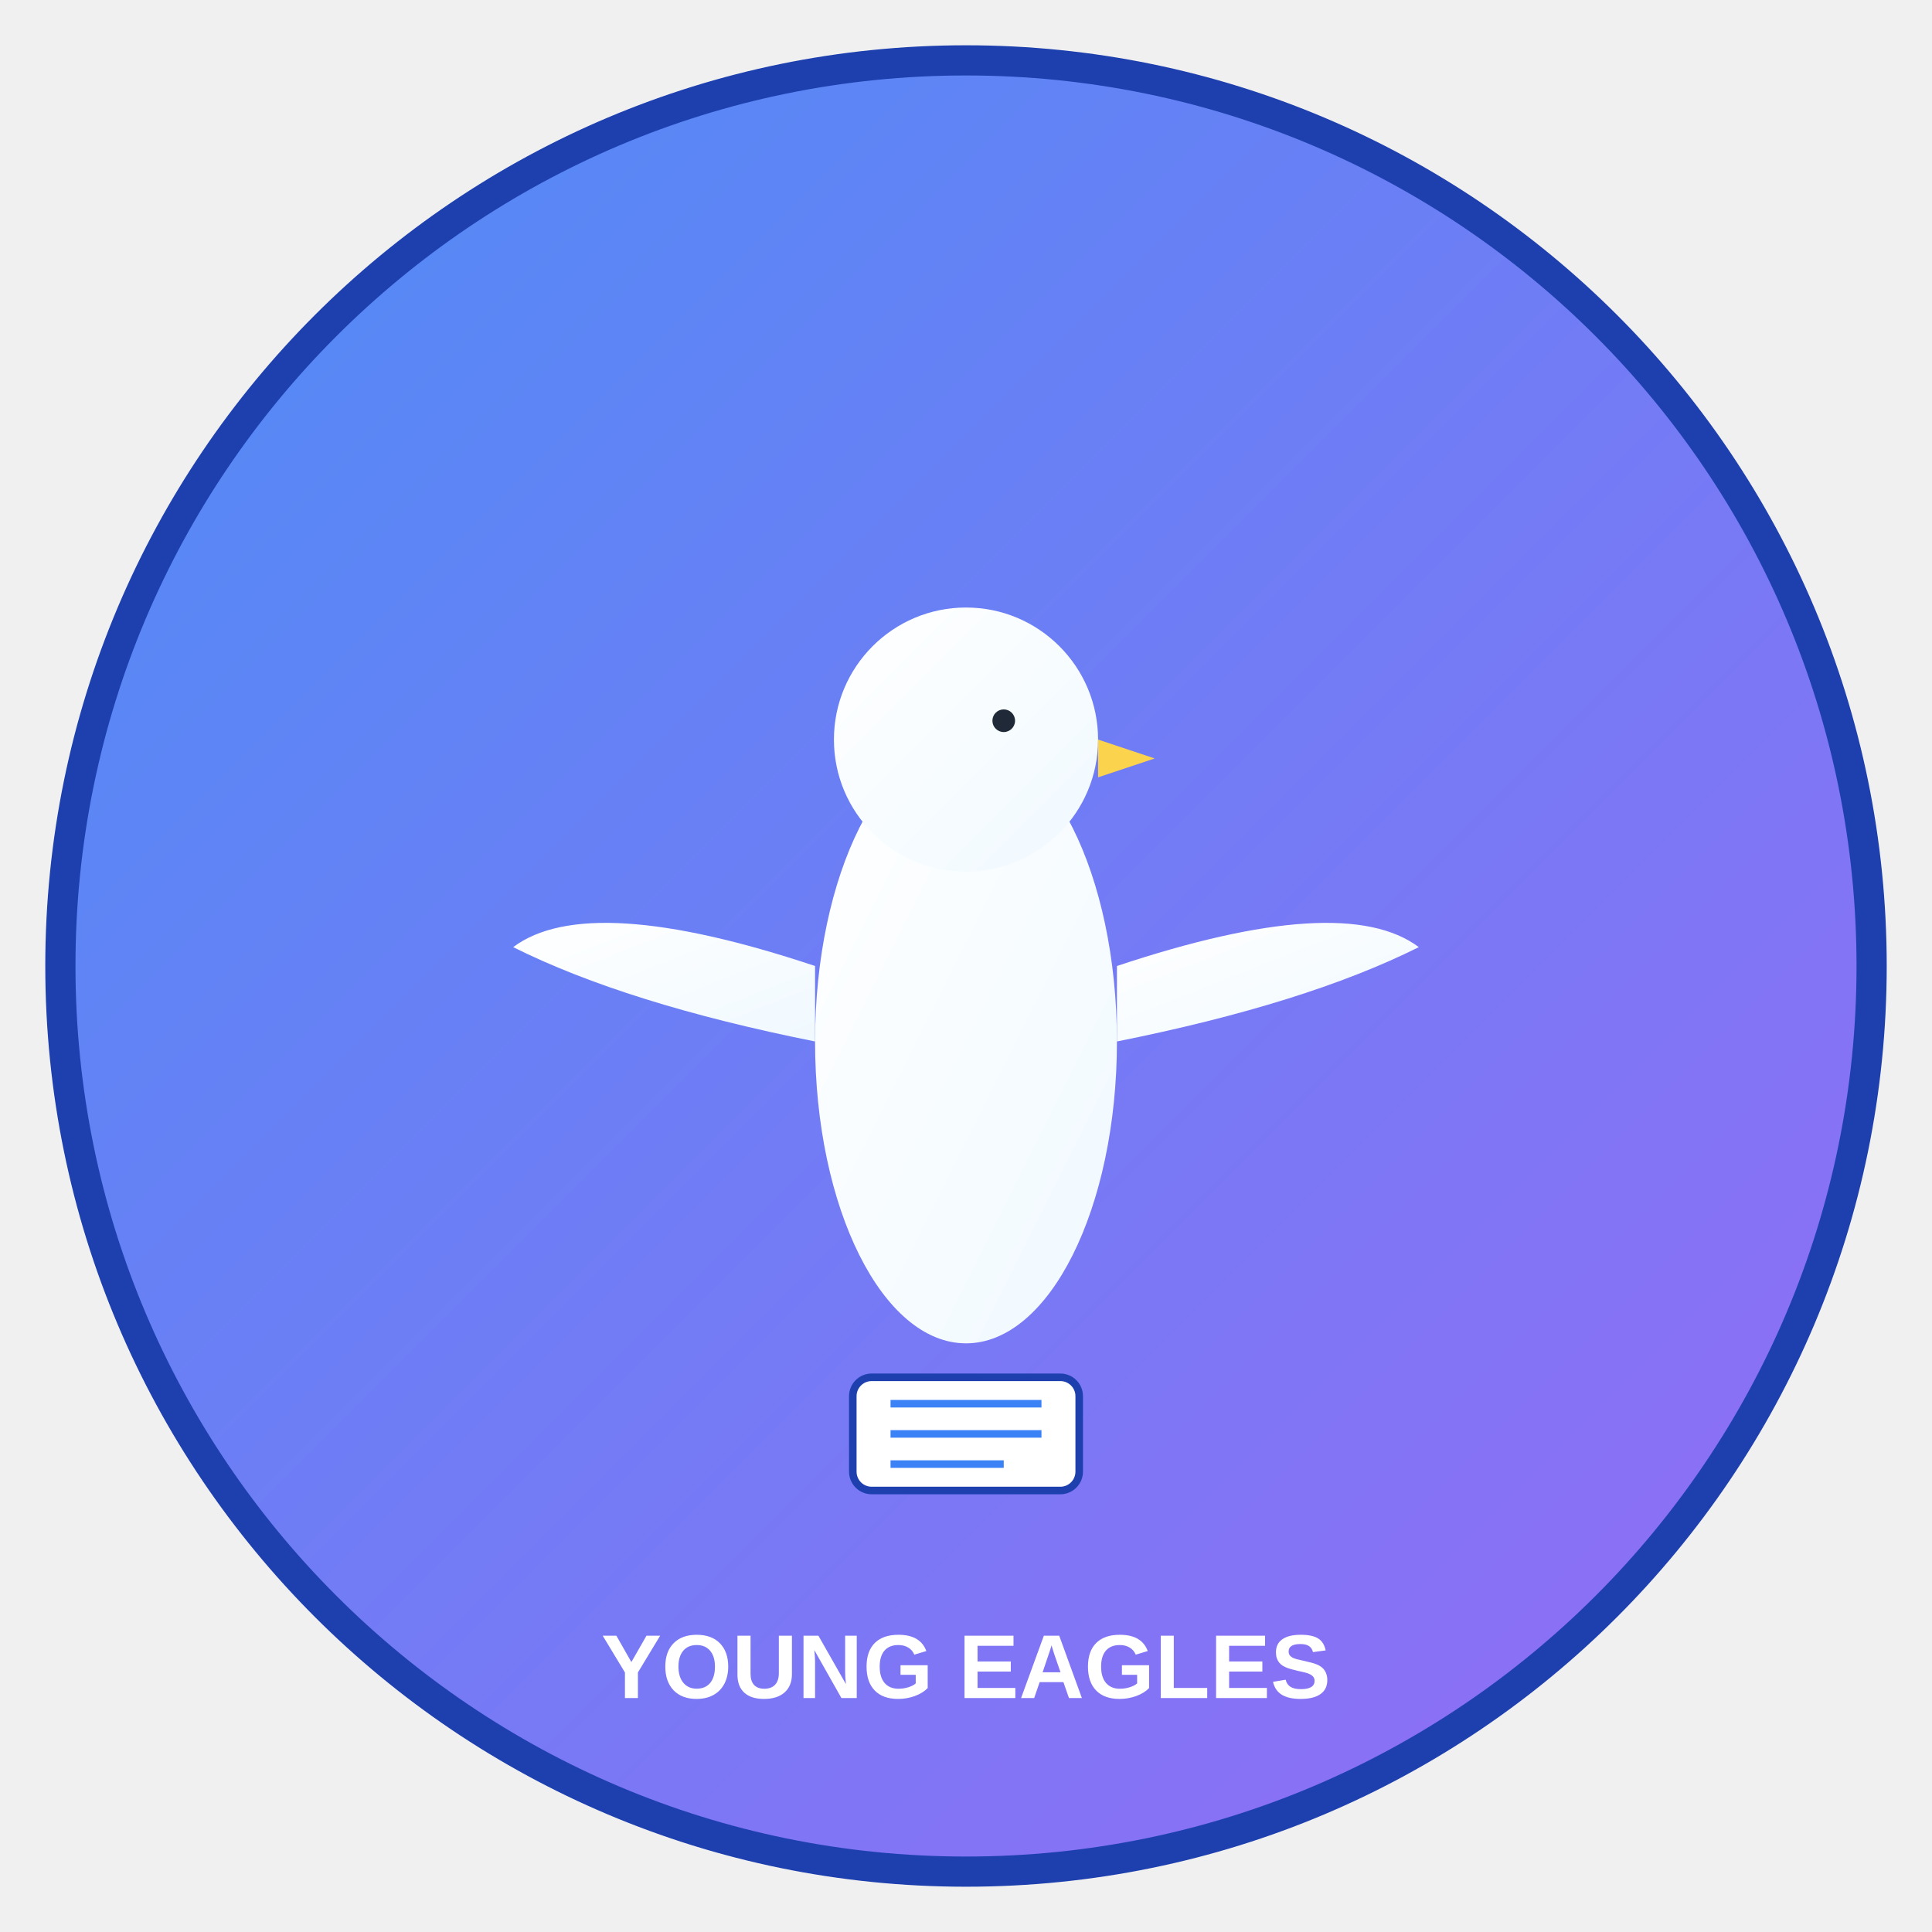
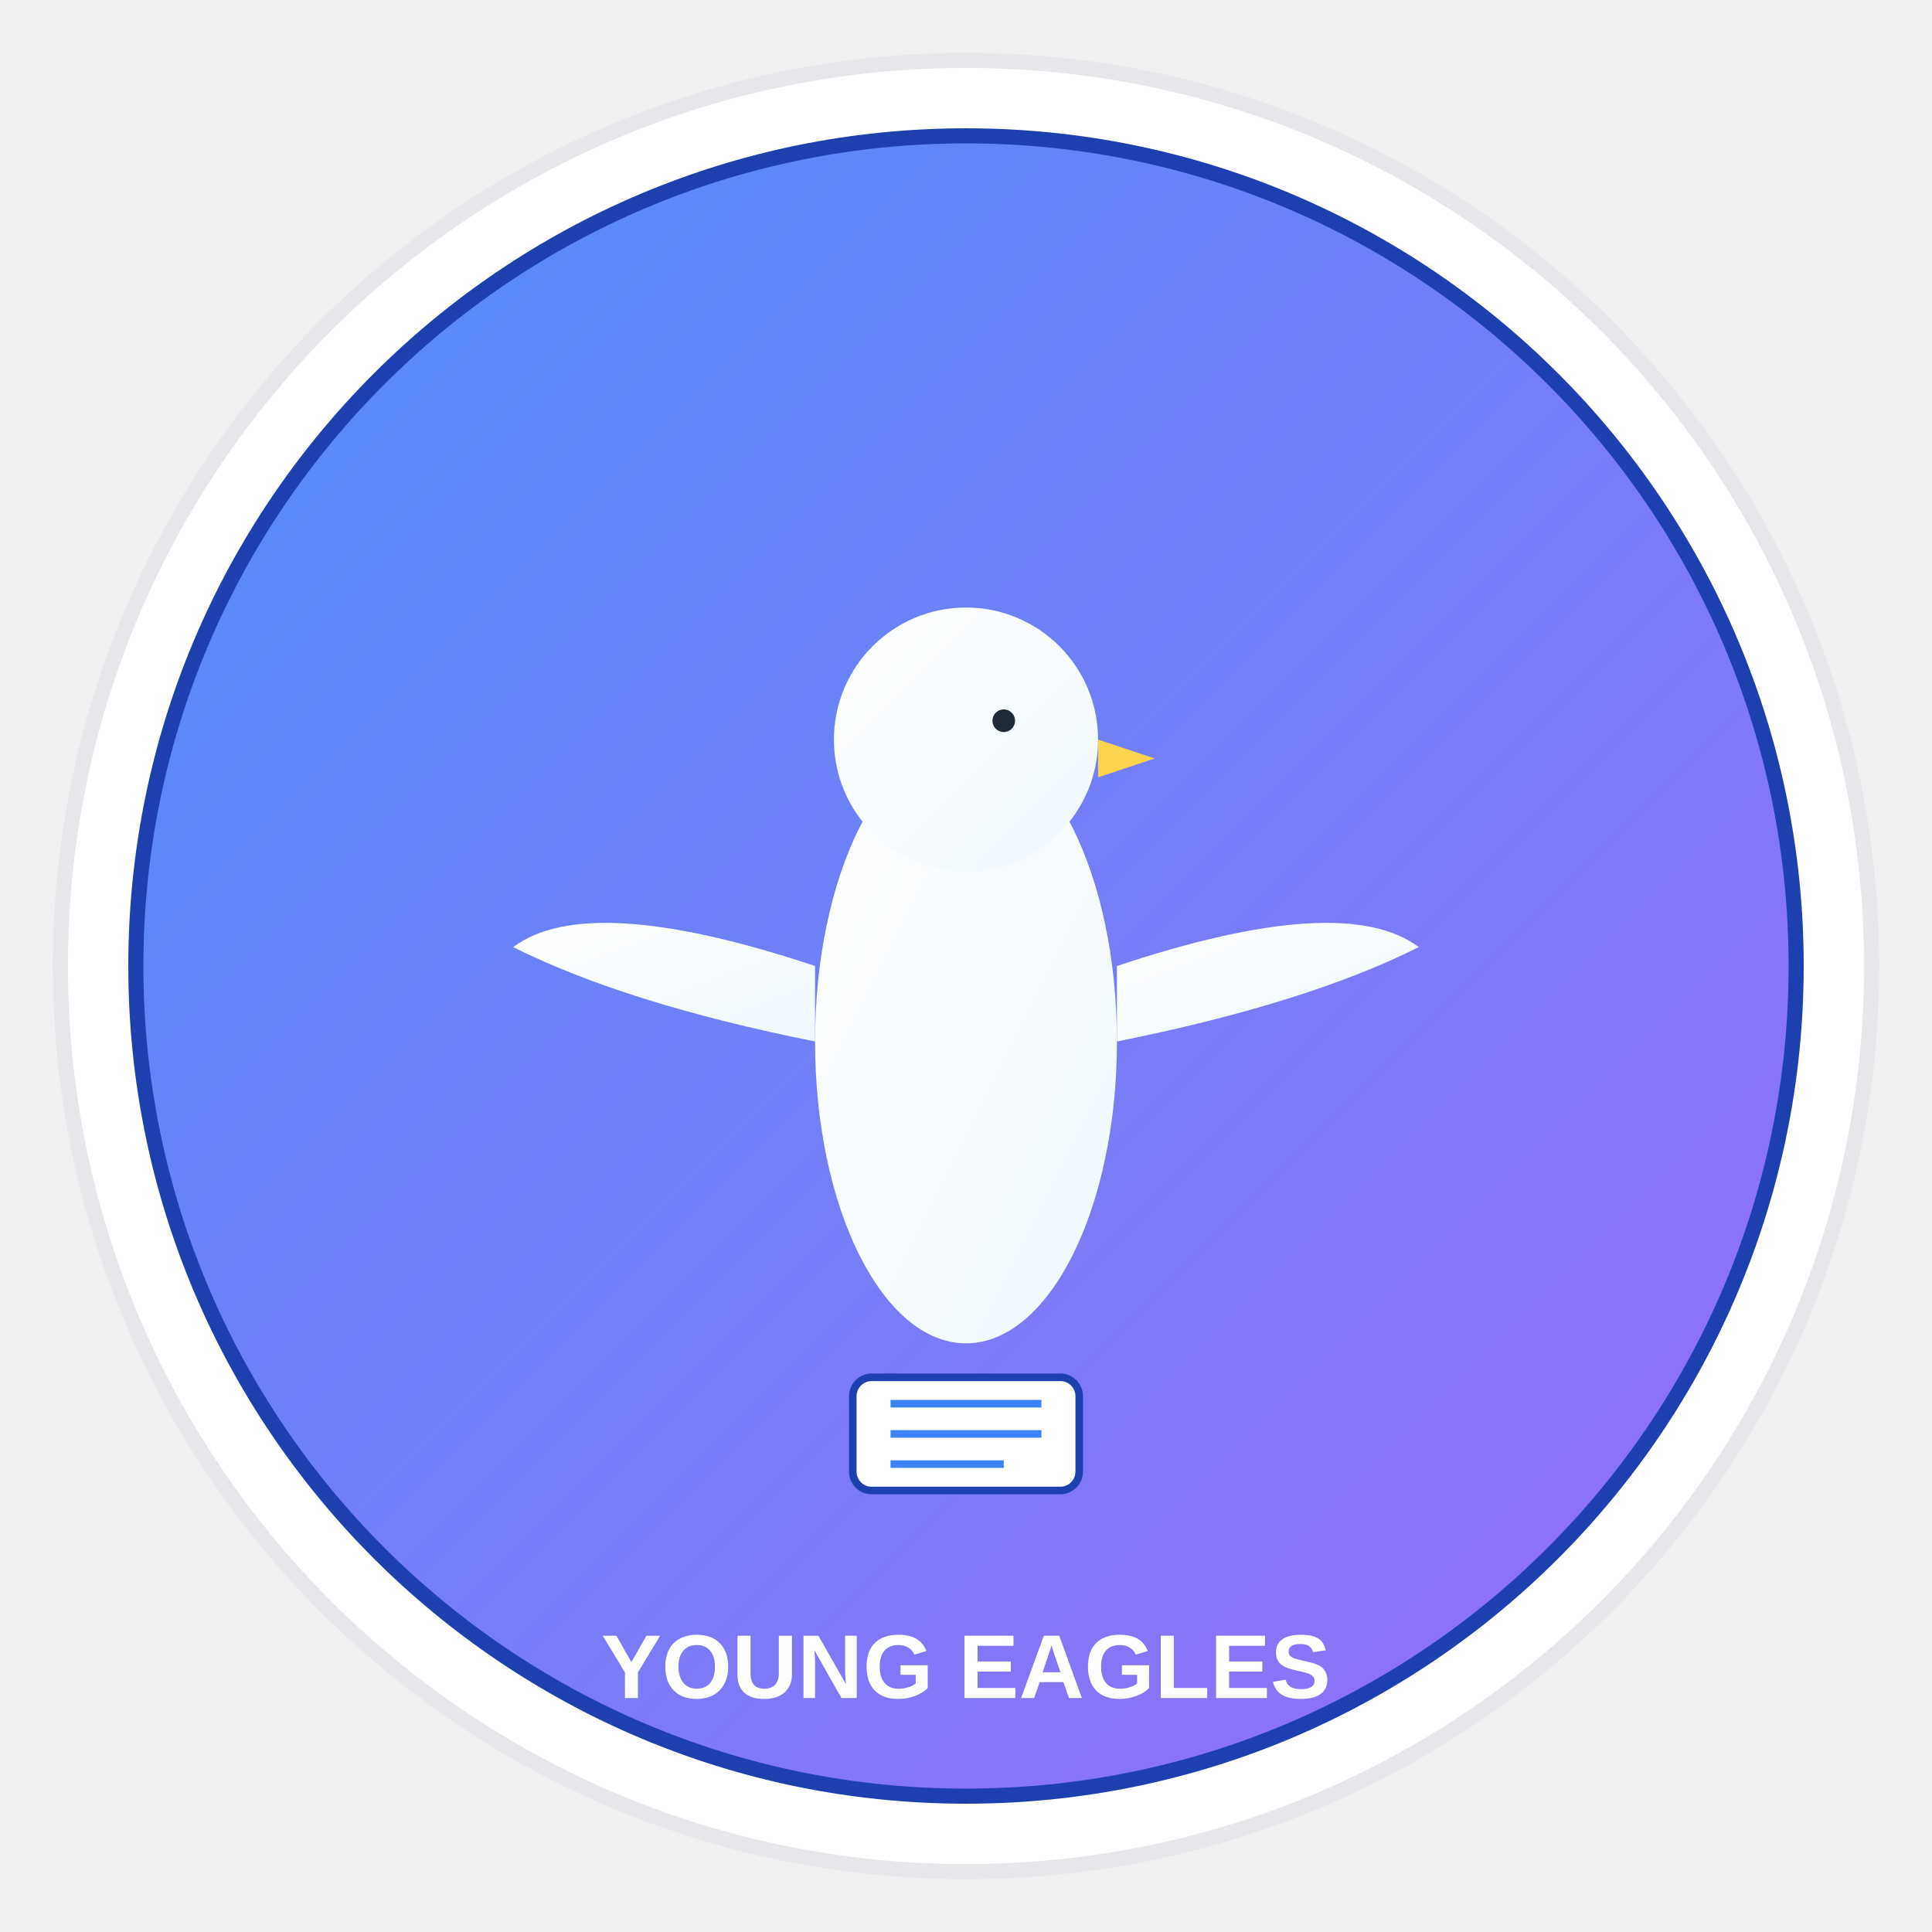
<svg xmlns="http://www.w3.org/2000/svg" width="512" height="512" viewBox="0 0 512 512">
  <defs>
    <linearGradient id="bgGradient" x1="0%" y1="0%" x2="100%" y2="100%">
      <stop offset="0%" style="stop-color:#3B82F6;stop-opacity:0.9" />
      <stop offset="100%" style="stop-color:#8B5CF6;stop-opacity:0.9" />
    </linearGradient>
    <linearGradient id="eagleGradient" x1="0%" y1="0%" x2="100%" y2="100%">
      <stop offset="0%" style="stop-color:#FFFFFF;stop-opacity:1" />
      <stop offset="100%" style="stop-color:#F0F9FF;stop-opacity:1" />
    </linearGradient>
  </defs>
-   <circle cx="256" cy="256" r="240" fill="url(#bgGradient)" stroke="#1E40AF" stroke-width="8" />
+   <circle cx="256" cy="256" r="240" fill="white" stroke="#E5E7EB" stroke-width="4" />
+   <circle cx="256" cy="256" r="220" fill="url(#bgGradient)" stroke="#1E40AF" stroke-width="4" />
  <g transform="translate(256,256)">
    <ellipse cx="0" cy="20" rx="40" ry="80" fill="url(#eagleGradient)" />
    <circle cx="0" cy="-60" r="35" fill="url(#eagleGradient)" />
    <path d="M 35,-60 L 50,-55 L 35,-50 Z" fill="#FCD34D" />
    <path d="M -40,0 Q -100,-20 -120,-5 Q -90,10 -40,20 Z" fill="url(#eagleGradient)" />
    <path d="M 40,0 Q 100,-20 120,-5 Q 90,10 40,20 Z" fill="url(#eagleGradient)" />
    <circle cx="10" cy="-65" r="3" fill="#1F2937" />
  </g>
  <g transform="translate(256,380)">
    <rect x="-30" y="-15" width="60" height="30" rx="5" fill="#FFFFFF" stroke="#1E40AF" stroke-width="2" />
    <line x1="-20" y1="-8" x2="20" y2="-8" stroke="#3B82F6" stroke-width="2" />
    <line x1="-20" y1="0" x2="20" y2="0" stroke="#3B82F6" stroke-width="2" />
    <line x1="-20" y1="8" x2="10" y2="8" stroke="#3B82F6" stroke-width="2" />
  </g>
  <text x="256" y="450" text-anchor="middle" font-family="Arial, sans-serif" font-size="24" font-weight="bold" fill="#FFFFFF">YOUNG EAGLES</text>
</svg>
